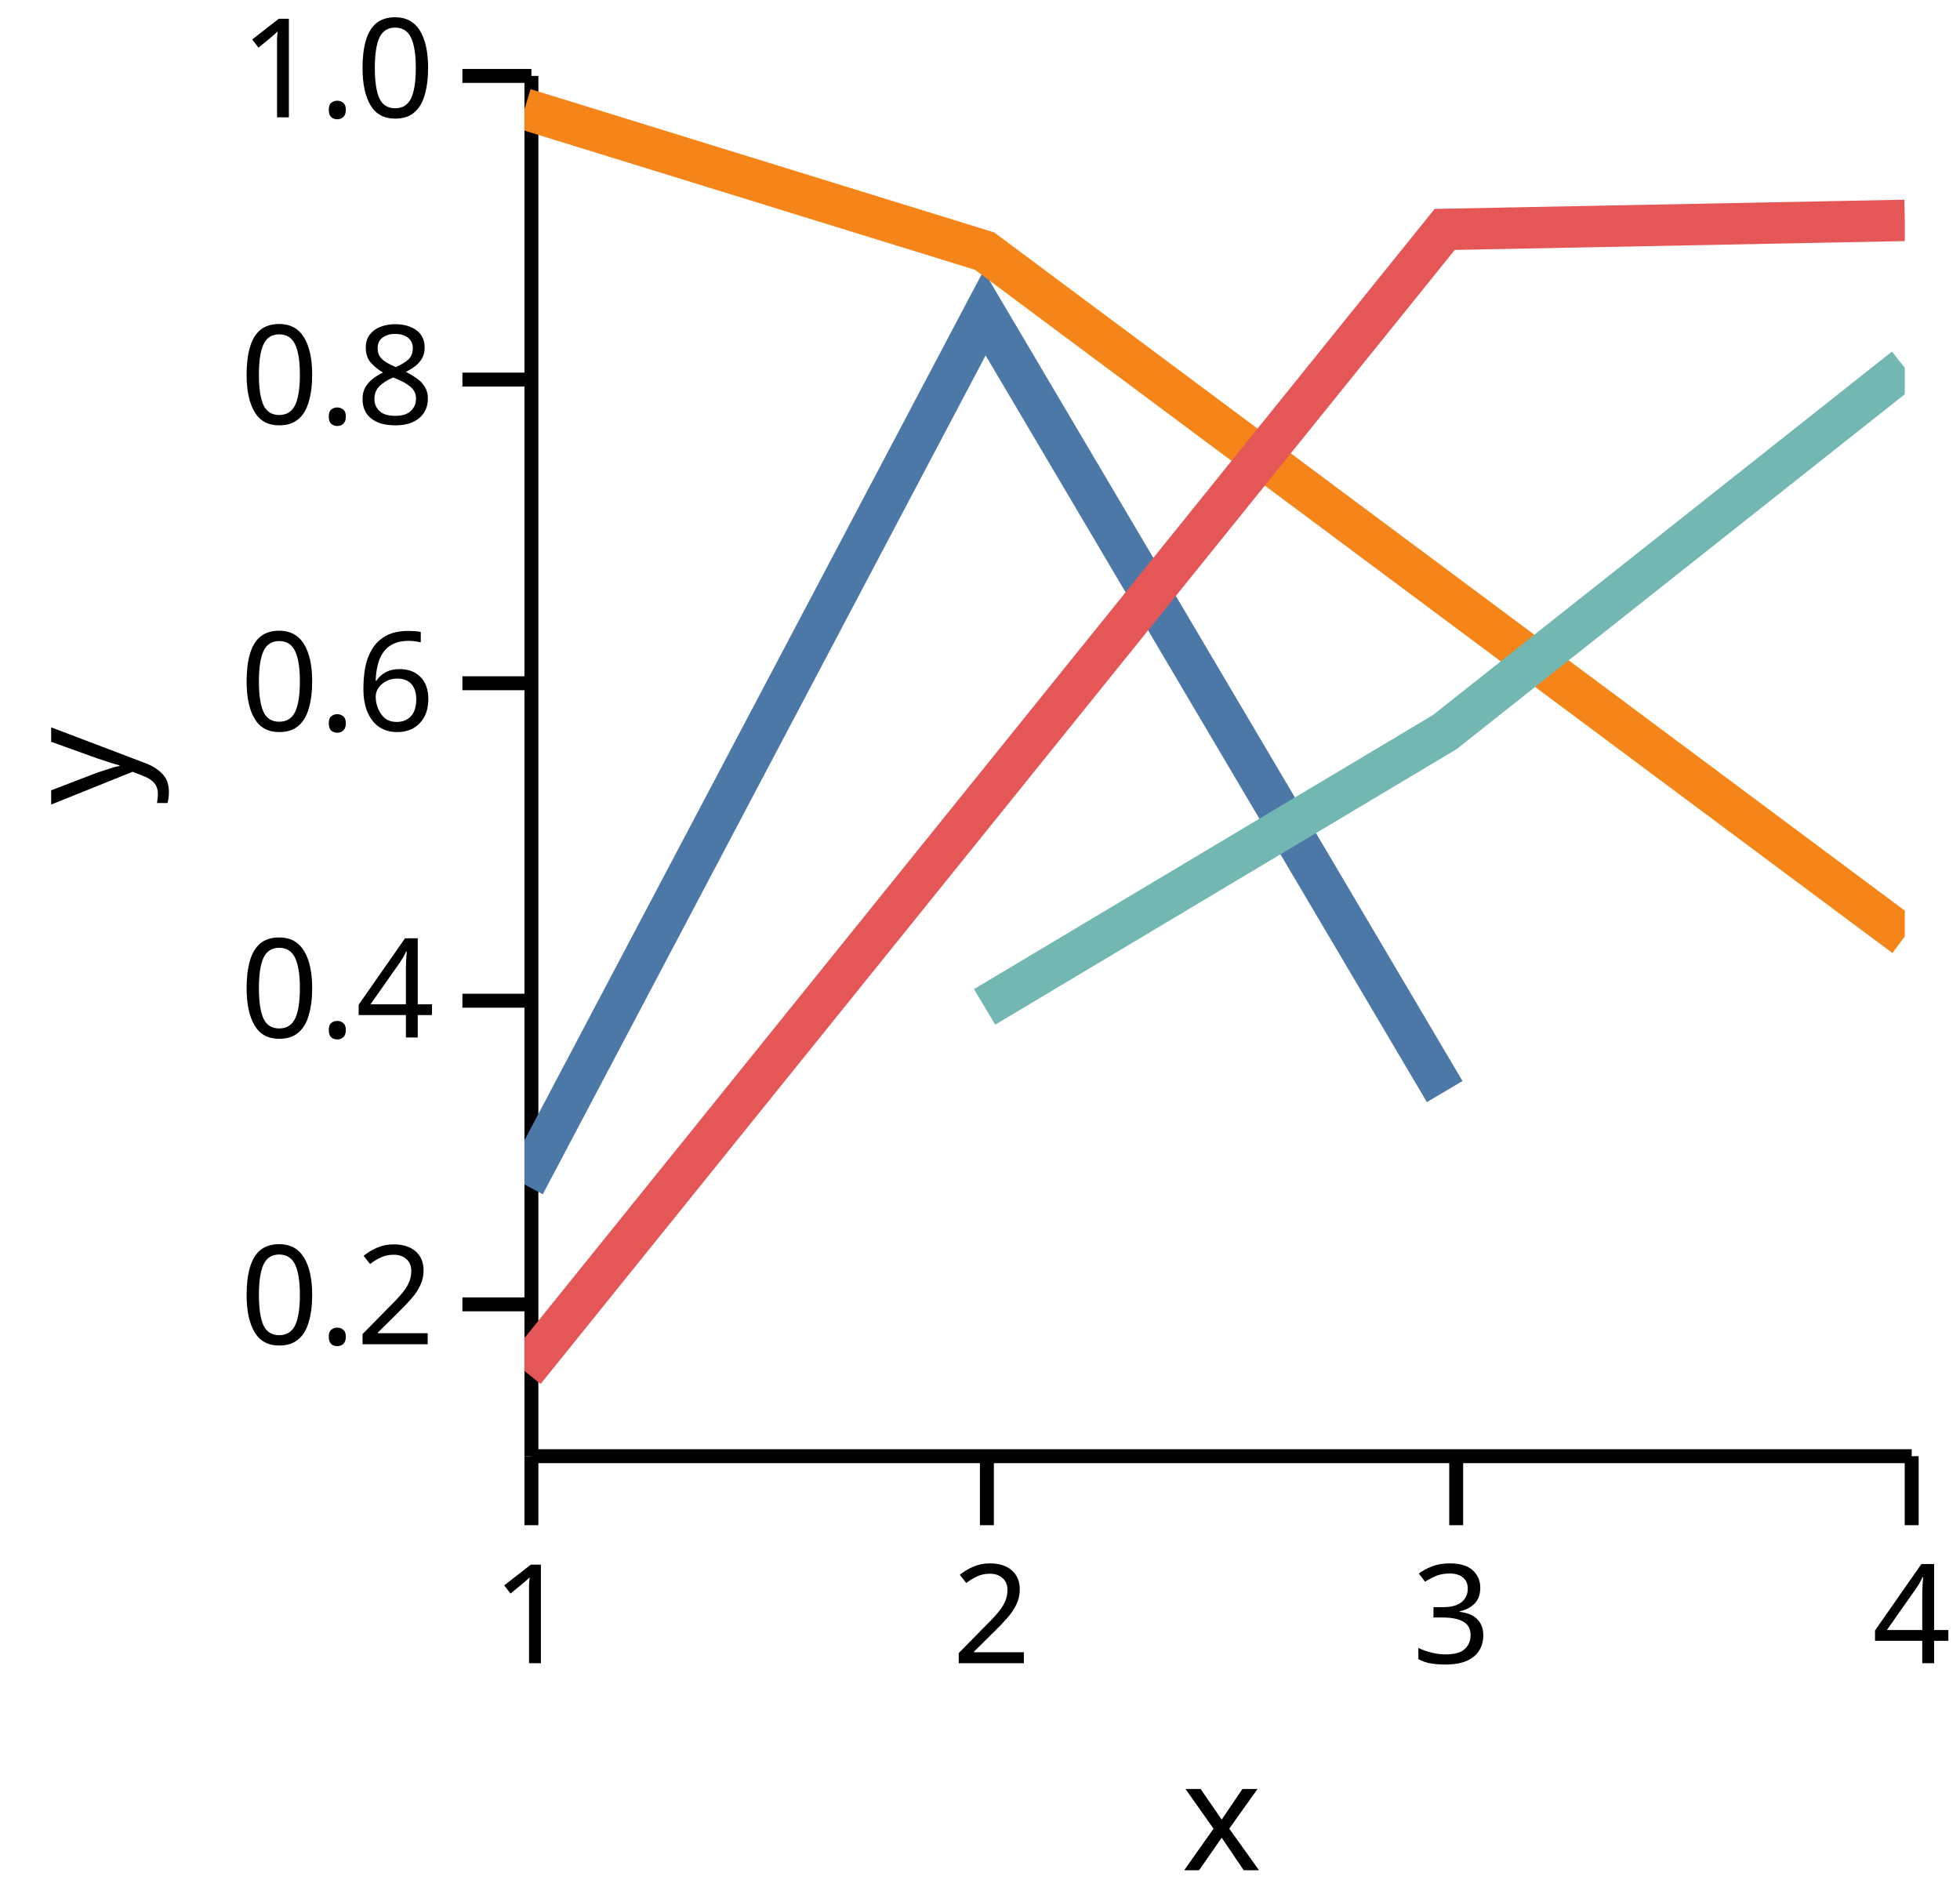
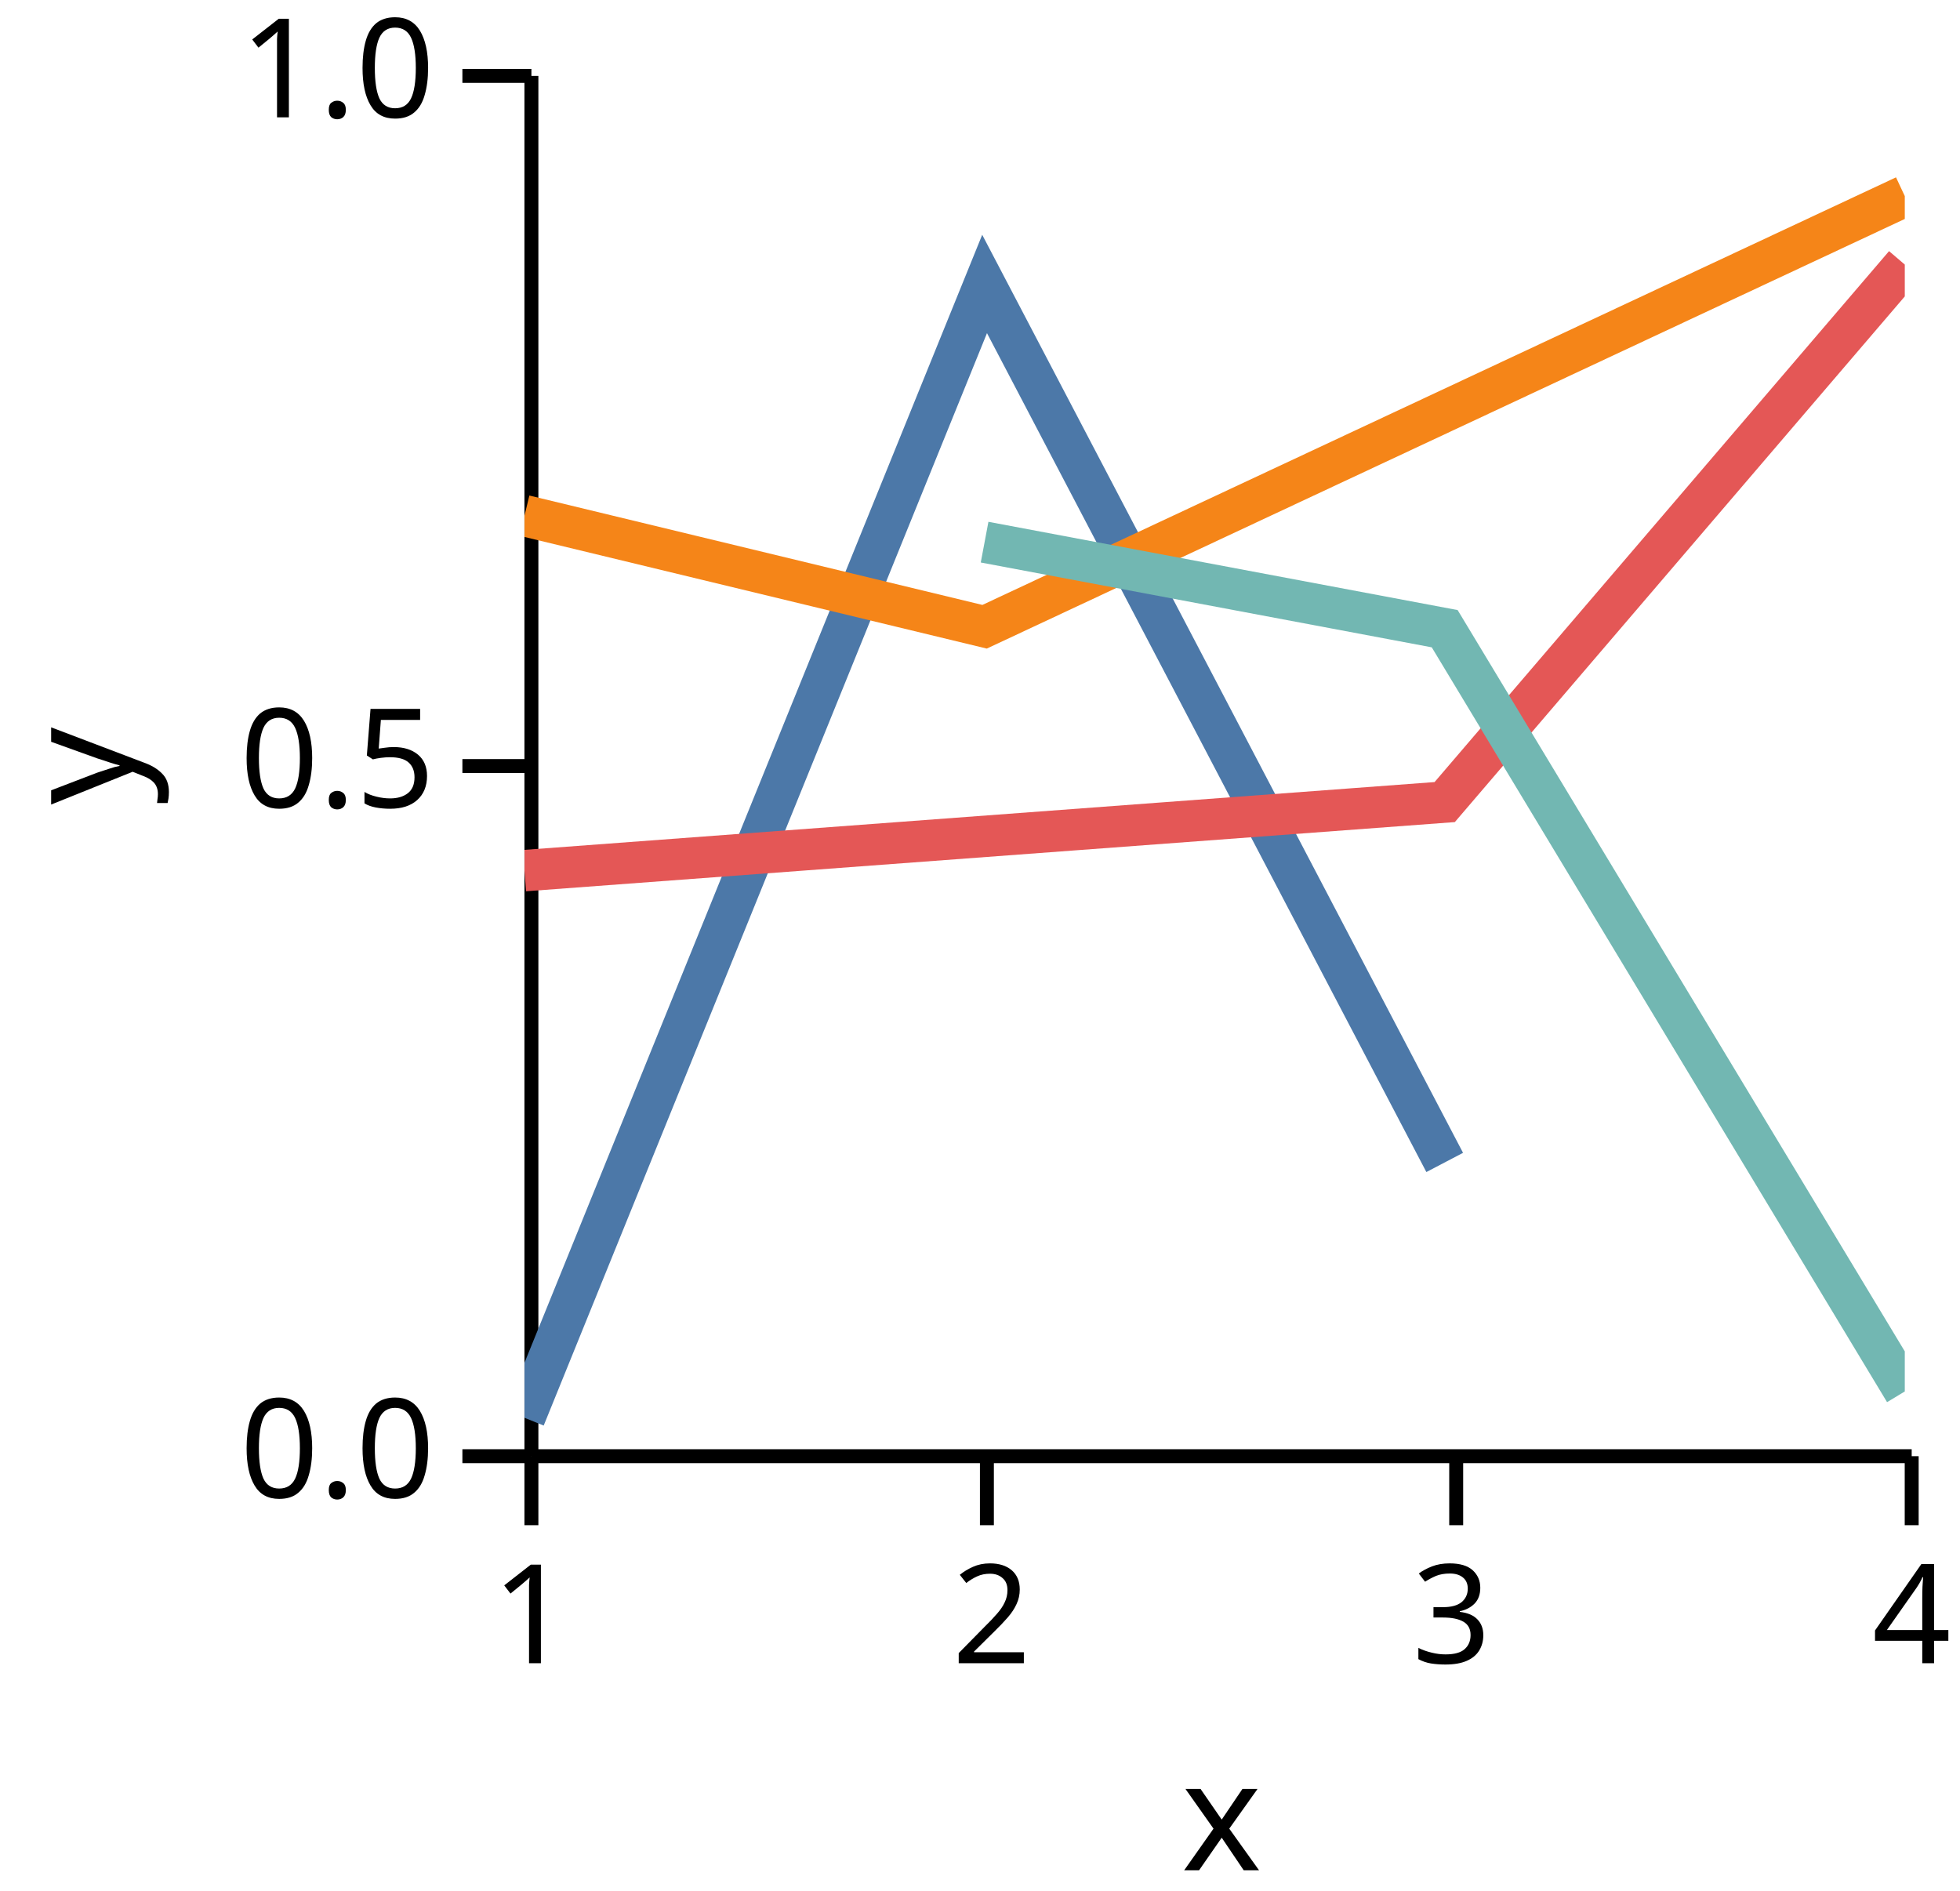
<svg xmlns="http://www.w3.org/2000/svg" version="1.1" class="marks" width="142" height="137" viewBox="0 0 142 137">
  <rect width="142" height="137" fill="white" />
  <g fill="none" stroke-miterlimit="10" transform="translate(38,5)">
    <g class="mark-group role-frame root" role="graphics-object" aria-roledescription="group mark container">
      <g transform="translate(0,0)">
        <path class="background" aria-hidden="true" d="M0,0h100v100h-100Z" />
        <g>
          <g class="mark-group role-axis" role="graphics-symbol" aria-roledescription="axis" aria-label="X-axis titled 'x' for a linear scale with values from 1.0 to 4.0">
            <g transform="translate(0.5,100.5)">
              <path class="background" aria-hidden="true" d="M0,0h0v0h0Z" pointer-events="none" />
              <g>
                <g class="mark-rule role-axis-tick" pointer-events="none">
                  <line transform="translate(0,0)" x2="0" y2="5" stroke="black" stroke-width="1.01" opacity="1" />
                  <line transform="translate(33,0)" x2="0" y2="5" stroke="black" stroke-width="1.01" opacity="1" />
                  <line transform="translate(67,0)" x2="0" y2="5" stroke="black" stroke-width="1.01" opacity="1" />
                  <line transform="translate(100,0)" x2="0" y2="5" stroke="black" stroke-width="1.01" opacity="1" />
                </g>
                <g class="mark-text role-axis-label" pointer-events="none">
                  <text text-anchor="middle" transform="translate(0,15)" font-family="sans-serif" font-size="10px" font-style="normal" font-weight="400" fill="black" opacity="1">1</text>
                  <text text-anchor="middle" transform="translate(33.33333,15)" font-family="sans-serif" font-size="10px" font-style="normal" font-weight="400" fill="black" opacity="1">2</text>
                  <text text-anchor="middle" transform="translate(66.66667,15)" font-family="sans-serif" font-size="10px" font-style="normal" font-weight="400" fill="black" opacity="1">3</text>
                  <text text-anchor="middle" transform="translate(100,15)" font-family="sans-serif" font-size="10px" font-style="normal" font-weight="400" fill="black" opacity="1">4</text>
                </g>
                <g class="mark-rule role-axis-domain" pointer-events="none">
                  <line transform="translate(0,0)" x2="100" y2="0" stroke="black" stroke-width="1.01" opacity="1" />
                </g>
                <g class="mark-text role-axis-title" pointer-events="none">
                  <text text-anchor="middle" transform="translate(50,30)" font-family="sans-serif" font-size="11px" font-style="normal" font-weight="400" fill="black" opacity="1">x</text>
                </g>
              </g>
              <path class="foreground" aria-hidden="true" d="" pointer-events="none" display="none" />
            </g>
          </g>
-           <g class="mark-group role-axis" role="graphics-symbol" aria-roledescription="axis" aria-label="Y-axis titled 'y' for a linear scale with values from 0.1 to 1.0">
+           <g class="mark-group role-axis" role="graphics-symbol" aria-roledescription="axis" aria-label="Y-axis titled 'y' for a linear scale with values from 0.0 to 1.0">
            <g transform="translate(0.5,0.5)">
              <path class="background" aria-hidden="true" d="M0,0h0v0h0Z" pointer-events="none" />
              <g>
                <g class="mark-rule role-axis-tick" pointer-events="none">
-                   <line transform="translate(0,89)" x2="-5" y2="0" stroke="black" stroke-width="1.01" opacity="1" />
-                   <line transform="translate(0,67)" x2="-5" y2="0" stroke="black" stroke-width="1.01" opacity="1" />
-                   <line transform="translate(0,44)" x2="-5" y2="0" stroke="black" stroke-width="1.01" opacity="1" />
-                   <line transform="translate(0,22)" x2="-5" y2="0" stroke="black" stroke-width="1.01" opacity="1" />
+                   <line transform="translate(0,100)" x2="-5" y2="0" stroke="black" stroke-width="1.01" opacity="1" />
+                   <line transform="translate(0,50)" x2="-5" y2="0" stroke="black" stroke-width="1.01" opacity="1" />
                  <line transform="translate(0,0)" x2="-5" y2="0" stroke="black" stroke-width="1.01" opacity="1" />
                </g>
                <g class="mark-text role-axis-label" pointer-events="none">
-                   <text text-anchor="end" transform="translate(-7,91.88889)" font-family="sans-serif" font-size="10px" font-style="normal" font-weight="400" fill="black" opacity="1">0.2</text>
-                   <text text-anchor="end" transform="translate(-7,69.66667)" font-family="sans-serif" font-size="10px" font-style="normal" font-weight="400" fill="black" opacity="1">0.4</text>
-                   <text text-anchor="end" transform="translate(-7,47.44444)" font-family="sans-serif" font-size="10px" font-style="normal" font-weight="400" fill="black" opacity="1">0.6</text>
-                   <text text-anchor="end" transform="translate(-7,25.22222)" font-family="sans-serif" font-size="10px" font-style="normal" font-weight="400" fill="black" opacity="1">0.8</text>
+                   <text text-anchor="end" transform="translate(-7,103)" font-family="sans-serif" font-size="10px" font-style="normal" font-weight="400" fill="black" opacity="1">0.0</text>
+                   <text text-anchor="end" transform="translate(-7,53)" font-family="sans-serif" font-size="10px" font-style="normal" font-weight="400" fill="black" opacity="1">0.5</text>
                  <text text-anchor="end" transform="translate(-7,3)" font-family="sans-serif" font-size="10px" font-style="normal" font-weight="400" fill="black" opacity="1">1.0</text>
                </g>
                <g class="mark-rule role-axis-domain" pointer-events="none">
                  <line transform="translate(0,100)" x2="0" y2="-100" stroke="black" stroke-width="1.01" opacity="1" />
                </g>
                <g class="mark-text role-axis-title" pointer-events="none">
                  <text text-anchor="middle" transform="translate(-26.90332,50) rotate(-90) translate(0,-2)" font-family="sans-serif" font-size="11px" font-style="normal" font-weight="400" fill="black" opacity="1">y</text>
                </g>
              </g>
              <path class="foreground" aria-hidden="true" d="" pointer-events="none" display="none" />
            </g>
          </g>
          <g class="mark-group role-scope" clip-path="url(#clip1)" role="graphics-object" aria-roledescription="group mark container">
            <g transform="translate(0,0)">
              <path class="background" aria-hidden="true" d="M0,0h0v0h0Z" />
              <g>
                <g class="mark-line role-mark" role="graphics-symbol" aria-roledescription="line mark container">
-                   <path d="M0,80.821L33.333,17.678L66.667,74.084" stroke="#4c78a8" stroke-width="3" stroke-dasharray="0" opacity="1" />
+                   <path d="M0,97.717L33.333,15.573L66.667,79.218" stroke="#4c78a8" stroke-width="3" stroke-dasharray="0" opacity="1" />
                </g>
              </g>
              <path class="foreground" aria-hidden="true" d="" display="none" />
            </g>
            <g transform="translate(0,0)">
              <path class="background" aria-hidden="true" d="M0,0h0v0h0Z" />
              <g>
                <g class="mark-line role-mark" role="graphics-symbol" aria-roledescription="line mark container">
-                   <path d="M0,2.892L33.333,13.193L100,62.844" stroke="#f58518" stroke-width="3" stroke-dasharray="0" opacity="1" />
+                   <path d="M0,32.359L33.333,40.408L100,9.207" stroke="#f58518" stroke-width="3" stroke-dasharray="0" opacity="1" />
                </g>
              </g>
              <path class="foreground" aria-hidden="true" d="" display="none" />
            </g>
            <g transform="translate(0,0)">
              <path class="background" aria-hidden="true" d="M0,0h0v0h0Z" />
              <g>
                <g class="mark-line role-mark" role="graphics-symbol" aria-roledescription="line mark container">
-                   <path d="M0,94.325L66.667,11.621L100,10.967" stroke="#e45756" stroke-width="3" stroke-dasharray="0" opacity="1" />
+                   <path d="M0,58.076L66.667,53.11L100,14.169" stroke="#e45756" stroke-width="3" stroke-dasharray="0" opacity="1" />
                </g>
              </g>
              <path class="foreground" aria-hidden="true" d="" display="none" />
            </g>
            <g transform="translate(0,0)">
              <path class="background" aria-hidden="true" d="M0,0h0v0h0Z" />
              <g>
                <g class="mark-line role-mark" role="graphics-symbol" aria-roledescription="line mark container">
-                   <path d="M33.333,67.949L66.667,48.042L100,21.648" stroke="#72b7b2" stroke-width="3" stroke-dasharray="0" opacity="1" />
+                   <path d="M33.333,34.278L66.667,40.549L100,95.81" stroke="#72b7b2" stroke-width="3" stroke-dasharray="0" opacity="1" />
                </g>
              </g>
              <path class="foreground" aria-hidden="true" d="" display="none" />
            </g>
          </g>
        </g>
        <path class="foreground" aria-hidden="true" d="" display="none" />
      </g>
    </g>
  </g>
  <defs>
    <clipPath id="clip1">
      <rect x="0" y="0" width="100" height="100" />
    </clipPath>
  </defs>
</svg>
